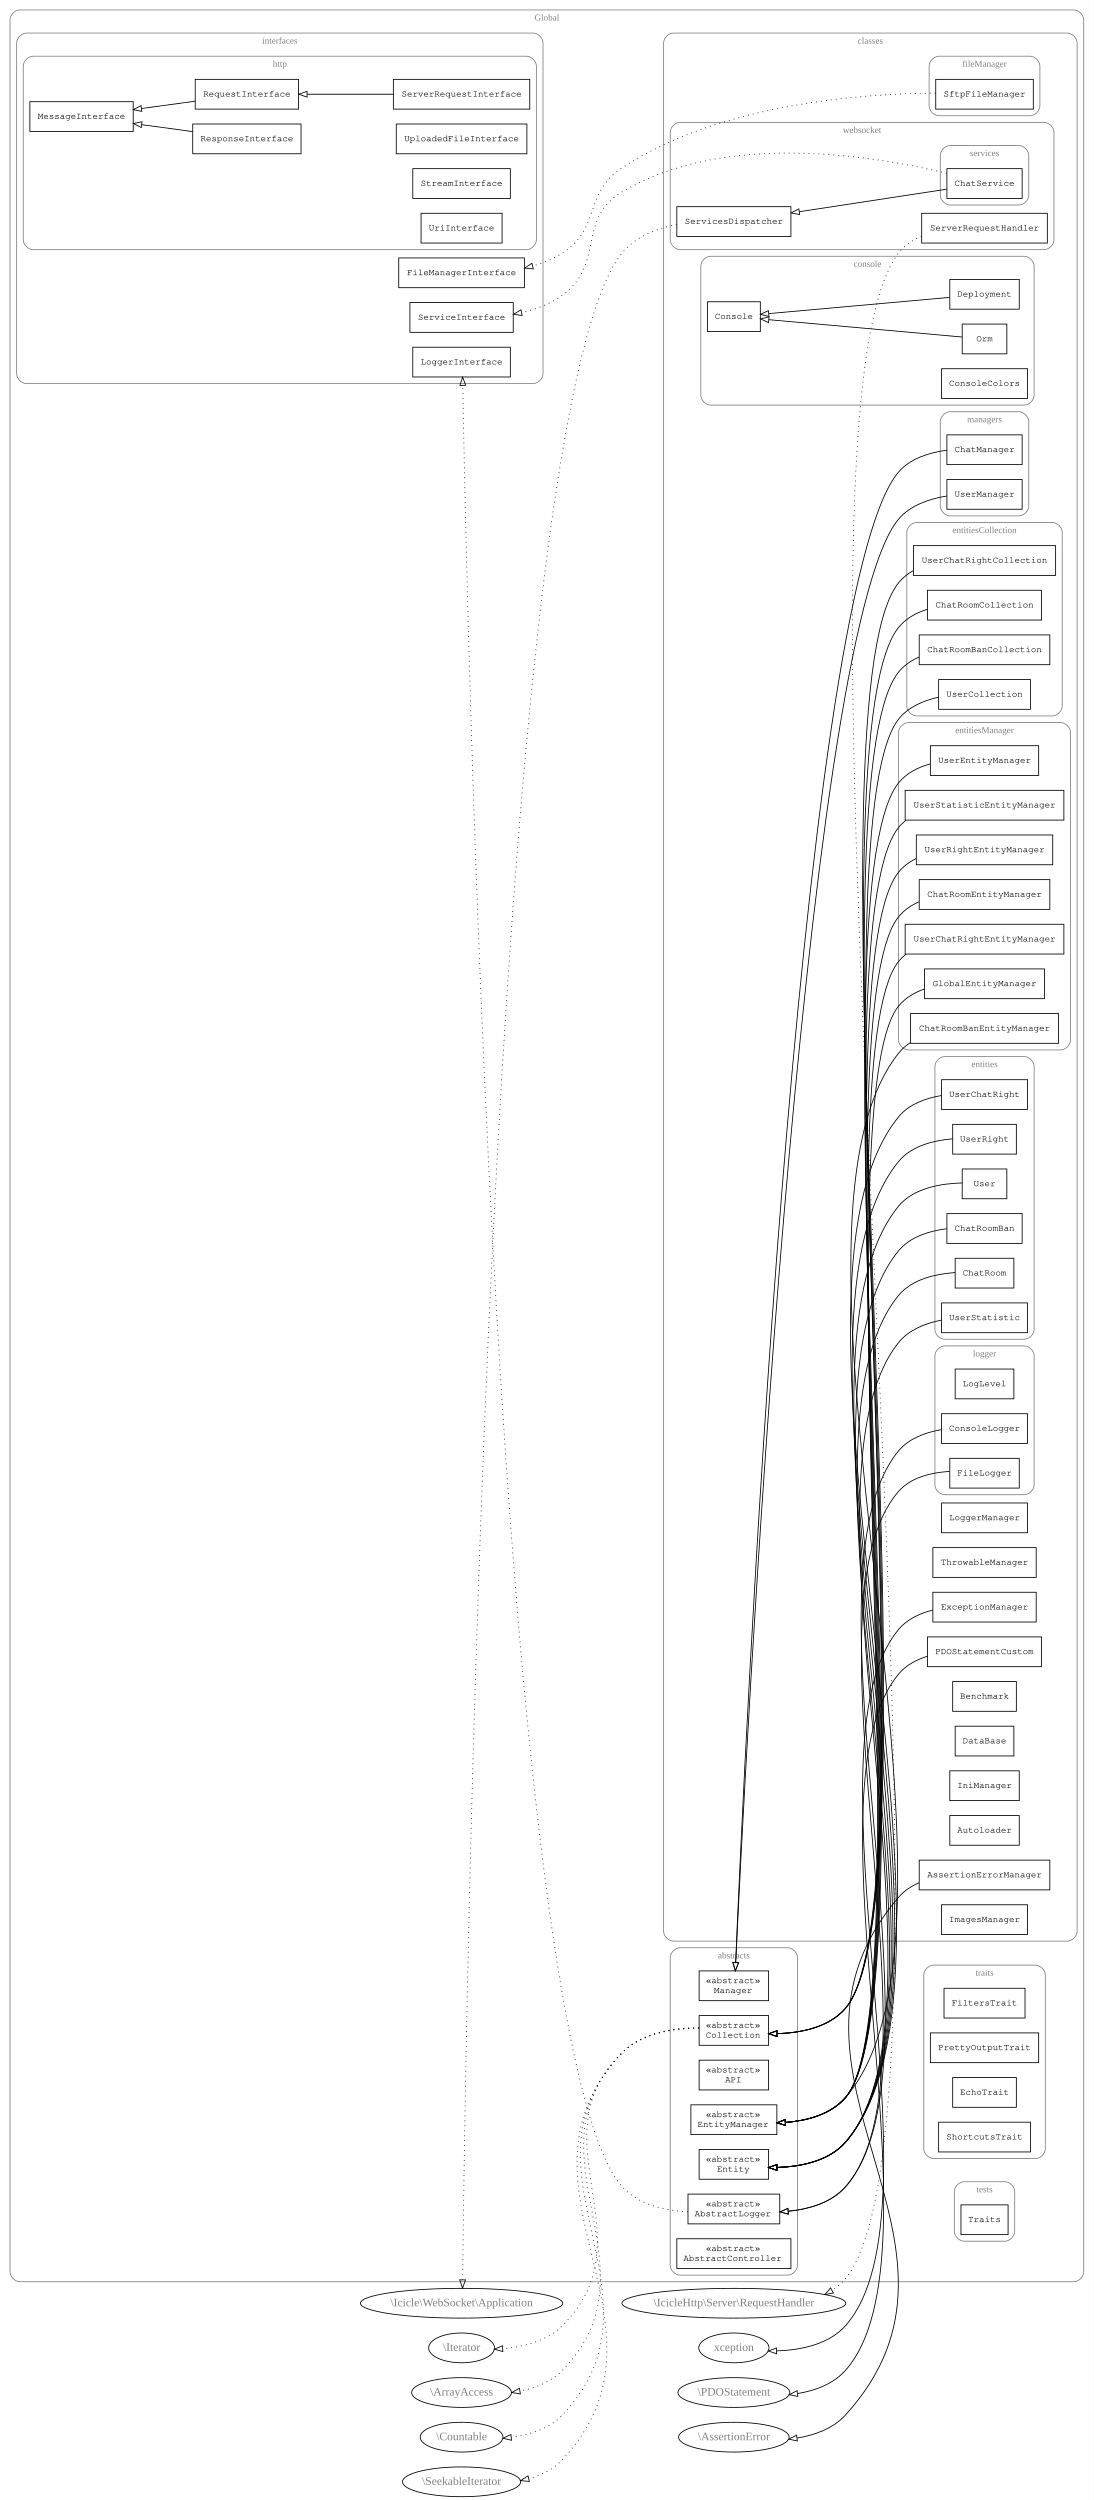
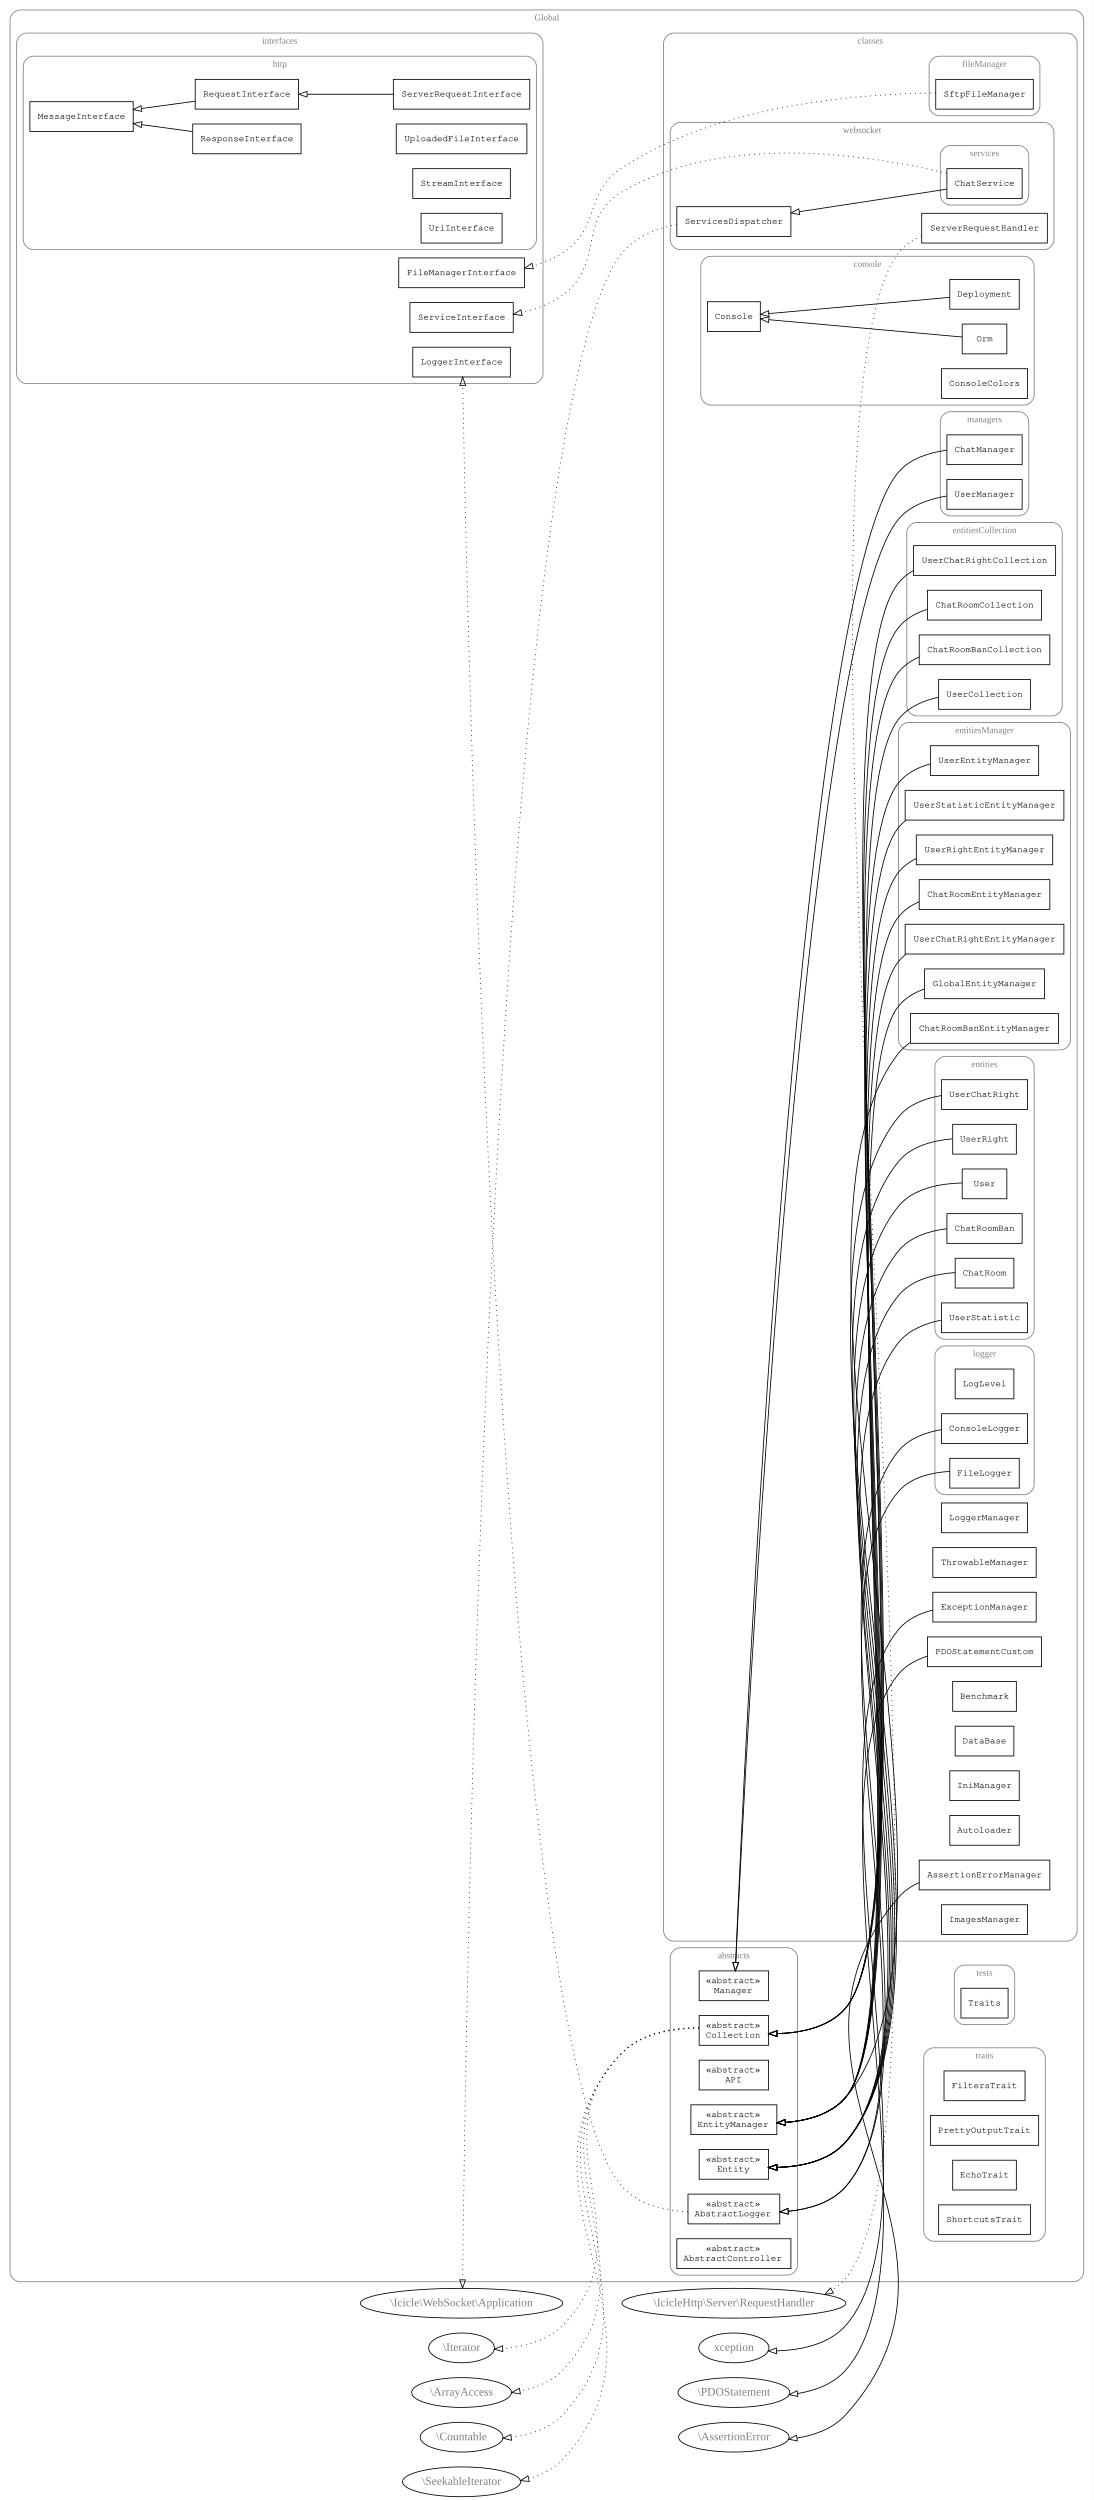
<svg xmlns="http://www.w3.org/2000/svg" width="1323pt" height="3024pt" viewBox="0.00 0.00 1322.75 3024.00">
  <g id="graph0" class="graph" transform="scale(1 1) rotate(0) translate(4 3020)">
    <polygon fill="white" stroke="none" points="-4,4 -4,-3020 1318.75,-3020 1318.75,4 -4,4" />
    <g id="clust1" class="cluster">
      <path fill="none" stroke="gray" d="M20,-260C20,-260 1294.75,-260 1294.75,-260 1300.75,-260 1306.75,-266 1306.75,-272 1306.75,-272 1306.75,-2996 1306.75,-2996 1306.75,-3002 1300.75,-3008 1294.75,-3008 1294.75,-3008 20,-3008 20,-3008 14,-3008 8,-3002 8,-2996 8,-2996 8,-272 8,-272 8,-266 14,-260 20,-260" />
      <text text-anchor="middle" x="657.377" y="-2995.2" font-family="Times New Roman,serif" font-size="11.00" fill="gray">Global</text>
    </g>
    <g id="clust2" class="cluster">
      <path fill="none" stroke="gray" d="M810.566,-672C810.566,-672 1286.75,-672 1286.75,-672 1292.75,-672 1298.75,-678 1298.75,-684 1298.75,-684 1298.75,-2968 1298.75,-2968 1298.75,-2974 1292.75,-2980 1286.75,-2980 1286.75,-2980 810.566,-2980 810.566,-2980 804.566,-2980 798.566,-2974 798.566,-2968 798.566,-2968 798.566,-684 798.566,-684 798.566,-678 804.566,-672 810.566,-672" />
      <text text-anchor="middle" x="1048.66" y="-2967.2" font-family="Times New Roman,serif" font-size="11.00" fill="gray">classes</text>
    </g>
    <g id="clust3" class="cluster">
      <path fill="none" stroke="gray" d="M1104.75,-2154C1104.75,-2154 1268.75,-2154 1268.75,-2154 1274.75,-2154 1280.75,-2160 1280.75,-2166 1280.75,-2166 1280.75,-2376 1280.75,-2376 1280.75,-2382 1274.75,-2388 1268.75,-2388 1268.75,-2388 1104.75,-2388 1104.75,-2388 1098.75,-2388 1092.75,-2382 1092.75,-2376 1092.75,-2376 1092.75,-2166 1092.75,-2166 1092.75,-2160 1098.75,-2154 1104.75,-2154" />
      <text text-anchor="middle" x="1186.75" y="-2375.2" font-family="Times New Roman,serif" font-size="11.00" fill="gray">entitiesCollection</text>
    </g>
    <g id="clust4" class="cluster">
      <path fill="none" stroke="gray" d="M1094.75,-1750C1094.75,-1750 1278.75,-1750 1278.75,-1750 1284.75,-1750 1290.75,-1756 1290.75,-1762 1290.75,-1762 1290.75,-2134 1290.75,-2134 1290.75,-2140 1284.75,-2146 1278.75,-2146 1278.75,-2146 1094.75,-2146 1094.75,-2146 1088.75,-2146 1082.75,-2140 1082.75,-2134 1082.75,-2134 1082.75,-1762 1082.75,-1762 1082.75,-1756 1088.75,-1750 1094.75,-1750" />
      <text text-anchor="middle" x="1186.75" y="-2133.2" font-family="Times New Roman,serif" font-size="11.00" fill="gray">entitiesManager</text>
    </g>
    <g id="clust5" class="cluster">
      <path fill="none" stroke="gray" d="M1138.75,-1400C1138.75,-1400 1234.75,-1400 1234.75,-1400 1240.75,-1400 1246.75,-1406 1246.75,-1412 1246.75,-1412 1246.75,-1730 1246.75,-1730 1246.75,-1736 1240.75,-1742 1234.75,-1742 1234.75,-1742 1138.75,-1742 1138.75,-1742 1132.75,-1742 1126.75,-1736 1126.75,-1730 1126.75,-1730 1126.75,-1412 1126.75,-1412 1126.75,-1406 1132.75,-1400 1138.75,-1400" />
      <text text-anchor="middle" x="1186.75" y="-1729.2" font-family="Times New Roman,serif" font-size="11.00" fill="gray">entities</text>
    </g>
    <g id="clust6" class="cluster">
      <path fill="none" stroke="gray" d="M1138.75,-1212C1138.75,-1212 1234.75,-1212 1234.75,-1212 1240.75,-1212 1246.75,-1218 1246.75,-1224 1246.75,-1224 1246.75,-1380 1246.75,-1380 1246.75,-1386 1240.75,-1392 1234.75,-1392 1234.75,-1392 1138.75,-1392 1138.75,-1392 1132.75,-1392 1126.75,-1386 1126.75,-1380 1126.75,-1380 1126.75,-1224 1126.75,-1224 1126.75,-1218 1132.75,-1212 1138.75,-1212" />
      <text text-anchor="middle" x="1186.75" y="-1379.2" font-family="Times New Roman,serif" font-size="11.00" fill="gray">logger</text>
    </g>
    <g id="clust7" class="cluster">
      <path fill="none" stroke="gray" d="M818.566,-2718C818.566,-2718 1258.75,-2718 1258.75,-2718 1264.75,-2718 1270.75,-2724 1270.75,-2730 1270.75,-2730 1270.75,-2860 1270.75,-2860 1270.75,-2866 1264.75,-2872 1258.75,-2872 1258.75,-2872 818.566,-2872 818.566,-2872 812.566,-2872 806.566,-2866 806.566,-2860 806.566,-2860 806.566,-2730 806.566,-2730 806.566,-2724 812.566,-2718 818.566,-2718" />
      <text text-anchor="middle" x="1038.66" y="-2859.2" font-family="Times New Roman,serif" font-size="11.00" fill="gray">websocket</text>
    </g>
    <g id="clust8" class="cluster">
      <path fill="none" stroke="gray" d="M1145.25,-2772C1145.25,-2772 1228.25,-2772 1228.25,-2772 1234.25,-2772 1240.25,-2778 1240.25,-2784 1240.25,-2784 1240.25,-2832 1240.25,-2832 1240.25,-2838 1234.25,-2844 1228.25,-2844 1228.25,-2844 1145.25,-2844 1145.25,-2844 1139.25,-2844 1133.25,-2838 1133.25,-2832 1133.25,-2832 1133.25,-2784 1133.25,-2784 1133.25,-2778 1139.25,-2772 1145.25,-2772" />
      <text text-anchor="middle" x="1186.75" y="-2831.2" font-family="Times New Roman,serif" font-size="11.00" fill="gray">services</text>
    </g>
+     <g id="clust11" class="cluster">
+       <path fill="none" stroke="gray" d="M1145.25,-2396C1145.25,-2396 1228.25,-2396 1228.25,-2396 1234.25,-2396 1240.25,-2402 1240.25,-2408 1240.25,-2408 1240.25,-2510 1240.25,-2510 1240.25,-2516 1234.25,-2522 1228.25,-2522 1228.25,-2522 1145.25,-2522 1145.25,-2522 1139.25,-2522 1133.25,-2516 1133.25,-2510 1133.25,-2510 1133.25,-2408 1133.25,-2408 1133.25,-2402 1139.25,-2396 1145.25,-2396" />
+       <text text-anchor="middle" x="1186.75" y="-2509.2" font-family="Times New Roman,serif" font-size="11.00" fill="gray">managers</text>
+     </g>
+     <g id="clust10" class="cluster">
+       <path fill="none" stroke="gray" d="M1131.75,-2880C1131.75,-2880 1241.75,-2880 1241.75,-2880 1247.75,-2880 1253.75,-2886 1253.75,-2892 1253.75,-2892 1253.75,-2940 1253.75,-2940 1253.75,-2946 1247.75,-2952 1241.75,-2952 1241.75,-2952 1131.75,-2952 1131.75,-2952 1125.75,-2952 1119.75,-2946 1119.75,-2940 1119.75,-2940 1119.75,-2892 1119.75,-2892 1119.75,-2886 1125.75,-2880 1131.75,-2880" />
+       <text text-anchor="middle" x="1186.75" y="-2939.2" font-family="Times New Roman,serif" font-size="11.00" fill="gray">fileManager</text>
+     </g>
    <g id="clust9" class="cluster">
      <path fill="none" stroke="gray" d="M855.566,-2530C855.566,-2530 1234.75,-2530 1234.75,-2530 1240.75,-2530 1246.75,-2536 1246.75,-2542 1246.75,-2542 1246.75,-2698 1246.75,-2698 1246.75,-2704 1240.75,-2710 1234.75,-2710 1234.75,-2710 855.566,-2710 855.566,-2710 849.566,-2710 843.566,-2704 843.566,-2698 843.566,-2698 843.566,-2542 843.566,-2542 843.566,-2536 849.566,-2530 855.566,-2530" />
      <text text-anchor="middle" x="1045.16" y="-2697.2" font-family="Times New Roman,serif" font-size="11.00" fill="gray">console</text>
    </g>
-     <g id="clust11" class="cluster">
-       <path fill="none" stroke="gray" d="M1145.25,-2396C1145.25,-2396 1228.25,-2396 1228.25,-2396 1234.25,-2396 1240.25,-2402 1240.25,-2408 1240.25,-2408 1240.25,-2510 1240.25,-2510 1240.25,-2516 1234.25,-2522 1228.25,-2522 1228.25,-2522 1145.25,-2522 1145.25,-2522 1139.25,-2522 1133.25,-2516 1133.25,-2510 1133.25,-2510 1133.25,-2408 1133.25,-2408 1133.25,-2402 1139.25,-2396 1145.25,-2396" />
-       <text text-anchor="middle" x="1186.75" y="-2509.2" font-family="Times New Roman,serif" font-size="11.00" fill="gray">managers</text>
-     </g>
-     <g id="clust10" class="cluster">
-       <path fill="none" stroke="gray" d="M1131.75,-2880C1131.75,-2880 1241.75,-2880 1241.75,-2880 1247.75,-2880 1253.75,-2886 1253.75,-2892 1253.75,-2892 1253.75,-2940 1253.75,-2940 1253.75,-2946 1247.75,-2952 1241.75,-2952 1241.75,-2952 1131.75,-2952 1131.75,-2952 1125.75,-2952 1119.75,-2946 1119.75,-2940 1119.75,-2940 1119.75,-2892 1119.75,-2892 1119.75,-2886 1125.75,-2880 1131.75,-2880" />
-       <text text-anchor="middle" x="1186.75" y="-2939.2" font-family="Times New Roman,serif" font-size="11.00" fill="gray">fileManager</text>
-     </g>
    <g id="clust12" class="cluster">
      <path fill="none" stroke="gray" d="M818.566,-268C818.566,-268 948.566,-268 948.566,-268 954.566,-268 960.566,-274 960.566,-280 960.566,-280 960.566,-652 960.566,-652 960.566,-658 954.566,-664 948.566,-664 948.566,-664 818.566,-664 818.566,-664 812.566,-664 806.566,-658 806.566,-652 806.566,-652 806.566,-280 806.566,-280 806.566,-274 812.566,-268 818.566,-268" />
      <text text-anchor="middle" x="883.566" y="-651.2" font-family="Times New Roman,serif" font-size="11.00" fill="gray">abstracts</text>
    </g>
    <g id="clust13" class="cluster">
      <path fill="none" stroke="gray" d="M28,-2556C28,-2556 640.689,-2556 640.689,-2556 646.689,-2556 652.689,-2562 652.689,-2568 652.689,-2568 652.689,-2968 652.689,-2968 652.689,-2974 646.689,-2980 640.689,-2980 640.689,-2980 28,-2980 28,-2980 22,-2980 16,-2974 16,-2968 16,-2968 16,-2568 16,-2568 16,-2562 22,-2556 28,-2556" />
      <text text-anchor="middle" x="334.345" y="-2967.2" font-family="Times New Roman,serif" font-size="11.00" fill="gray">interfaces</text>
    </g>
    <g id="clust14" class="cluster">
      <path fill="none" stroke="gray" d="M36,-2718C36,-2718 632.689,-2718 632.689,-2718 638.689,-2718 644.689,-2724 644.689,-2730 644.689,-2730 644.689,-2940 644.689,-2940 644.689,-2946 638.689,-2952 632.689,-2952 632.689,-2952 36,-2952 36,-2952 30,-2952 24,-2946 24,-2940 24,-2940 24,-2730 24,-2730 24,-2724 30,-2718 36,-2718" />
      <text text-anchor="middle" x="334.345" y="-2939.2" font-family="Times New Roman,serif" font-size="11.00" fill="gray">http</text>
    </g>
+     <g id="clust16" class="cluster">
+       <path fill="none" stroke="gray" d="M1162.25,-571C1162.25,-571 1211.25,-571 1211.25,-571 1217.25,-571 1223.25,-577 1223.25,-583 1223.25,-583 1223.25,-631 1223.25,-631 1223.25,-637 1217.25,-643 1211.25,-643 1211.25,-643 1162.25,-643 1162.25,-643 1156.25,-643 1150.25,-637 1150.25,-631 1150.25,-631 1150.25,-583 1150.25,-583 1150.25,-577 1156.25,-571 1162.25,-571" />
+       <text text-anchor="middle" x="1186.75" y="-630.2" font-family="Times New Roman,serif" font-size="11.00" fill="gray">tests</text>
+     </g>
    <g id="clust15" class="cluster">
-       <path fill="none" stroke="gray" d="M1125.25,-409C1125.25,-409 1248.25,-409 1248.25,-409 1254.25,-409 1260.25,-415 1260.25,-421 1260.25,-421 1260.25,-631 1260.25,-631 1260.25,-637 1254.25,-643 1248.25,-643 1248.25,-643 1125.25,-643 1125.25,-643 1119.25,-643 1113.25,-637 1113.25,-631 1113.25,-631 1113.25,-421 1113.25,-421 1113.25,-415 1119.25,-409 1125.25,-409" />
-       <text text-anchor="middle" x="1186.75" y="-630.2" font-family="Times New Roman,serif" font-size="11.00" fill="gray">traits</text>
-     </g>
-     <g id="clust16" class="cluster">
-       <path fill="none" stroke="gray" d="M1162.25,-309C1162.25,-309 1211.25,-309 1211.25,-309 1217.25,-309 1223.25,-315 1223.25,-321 1223.25,-321 1223.25,-369 1223.25,-369 1223.25,-375 1217.25,-381 1211.25,-381 1211.25,-381 1162.25,-381 1162.25,-381 1156.25,-381 1150.25,-375 1150.25,-369 1150.25,-369 1150.25,-321 1150.25,-321 1150.25,-315 1156.25,-309 1162.25,-309" />
-       <text text-anchor="middle" x="1186.75" y="-368.2" font-family="Times New Roman,serif" font-size="11.00" fill="gray">tests</text>
+       <path fill="none" stroke="gray" d="M1125.25,-309C1125.25,-309 1248.25,-309 1248.25,-309 1254.25,-309 1260.25,-315 1260.25,-321 1260.25,-321 1260.25,-531 1260.25,-531 1260.25,-537 1254.25,-543 1248.25,-543 1248.25,-543 1125.25,-543 1125.25,-543 1119.25,-543 1113.25,-537 1113.25,-531 1113.25,-531 1113.25,-321 1113.25,-321 1113.25,-315 1119.25,-309 1125.25,-309" />
+       <text text-anchor="middle" x="1186.75" y="-530.2" font-family="Times New Roman,serif" font-size="11.00" fill="gray">traits</text>
    </g>
    <g id="node1" class="node">
      <polygon fill="none" stroke="black" points="1272.75,-2360 1100.75,-2360 1100.75,-2324 1272.75,-2324 1272.75,-2360" />
      <text text-anchor="middle" x="1186.75" y="-2339.2" font-family="Courier,monospace" font-size="11.00">UserChatRightCollection</text>
    </g>
    <g id="node46" class="node">
      <polygon fill="none" stroke="black" points="925.566,-582 841.566,-582 841.566,-546 925.566,-546 925.566,-582" />
      <text text-anchor="start" x="849.566" y="-567.2" font-family="Courier,monospace" font-size="11.00">«abstract»</text>
      <text text-anchor="start" x="849.566" y="-555.2" font-family="Courier,monospace" font-size="11.00">Collection</text>
    </g>
    <g id="edge1" class="edge">
      <path fill="none" stroke="black" d="M1100.34,-2329.64C1093.65,-2325.85 1087.61,-2321.06 1082.75,-2315 962.855,-2165.44 1142.93,-737.032 1018.75,-591 998.875,-567.621 964.905,-560.958 936.119,-560.096" />
      <polygon fill="none" stroke="black" points="935.809,-556.594 925.783,-560.021 935.758,-563.594 935.809,-556.594" />
    </g>
    <g id="node2" class="node">
      <polygon fill="none" stroke="black" points="1255.75,-2306 1117.75,-2306 1117.75,-2270 1255.75,-2270 1255.75,-2306" />
      <text text-anchor="middle" x="1186.75" y="-2285.2" font-family="Courier,monospace" font-size="11.00">ChatRoomCollection</text>
    </g>
    <g id="edge4" class="edge">
      <path fill="none" stroke="black" d="M1117.64,-2282.98C1104.2,-2278.79 1091.55,-2271.96 1082.75,-2261 966.518,-2116.19 1139.13,-732.392 1018.75,-591 998.861,-567.633 964.891,-560.97 936.108,-560.105" />
      <polygon fill="none" stroke="black" points="935.8,-556.603 925.775,-560.029 935.748,-563.603 935.8,-556.603" />
    </g>
    <g id="node3" class="node">
      <polygon fill="none" stroke="black" points="1265.75,-2252 1107.75,-2252 1107.75,-2216 1265.75,-2216 1265.75,-2252" />
      <text text-anchor="middle" x="1186.75" y="-2231.2" font-family="Courier,monospace" font-size="11.00">ChatRoomBanCollection</text>
    </g>
    <g id="edge9" class="edge">
      <path fill="none" stroke="black" d="M1107.51,-2225.2C1097.97,-2221 1089.3,-2215.14 1082.75,-2207 970.181,-2066.94 1135.33,-727.753 1018.75,-591 998.846,-567.646 964.876,-560.983 936.097,-560.115" />
      <polygon fill="none" stroke="black" points="935.791,-556.612 925.765,-560.037 935.738,-563.612 935.791,-556.612" />
    </g>
    <g id="node4" class="node">
      <polygon fill="none" stroke="black" points="1242.25,-2198 1131.25,-2198 1131.25,-2162 1242.25,-2162 1242.25,-2198" />
      <text text-anchor="middle" x="1186.75" y="-2177.2" font-family="Courier,monospace" font-size="11.00">UserCollection</text>
    </g>
    <g id="edge21" class="edge">
      <path fill="none" stroke="black" d="M1131.22,-2176.67C1113.01,-2172.68 1094.41,-2164.89 1082.75,-2150 975.885,-2013.49 1131.32,-722.856 1018.75,-591 998.829,-567.66 964.859,-560.997 936.085,-560.125" />
      <polygon fill="none" stroke="black" points="935.781,-556.623 925.754,-560.046 935.727,-563.623 935.781,-556.623" />
    </g>
    <g id="node5" class="node">
      <polygon fill="none" stroke="black" points="1252.25,-2118 1121.25,-2118 1121.25,-2082 1252.25,-2082 1252.25,-2118" />
      <text text-anchor="middle" x="1186.75" y="-2097.2" font-family="Courier,monospace" font-size="11.00">UserEntityManager</text>
    </g>
    <g id="node42" class="node">
      <polygon fill="none" stroke="black" points="935.566,-474 831.566,-474 831.566,-438 935.566,-438 935.566,-474" />
      <text text-anchor="start" x="849.566" y="-459.2" font-family="Courier,monospace" font-size="11.00">«abstract»</text>
      <text text-anchor="start" x="839.566" y="-447.2" font-family="Courier,monospace" font-size="11.00">EntityManager</text>
    </g>
    <g id="edge2" class="edge">
      <path fill="none" stroke="black" d="M1121.12,-2095.98C1106.41,-2091.91 1092.31,-2084.88 1082.75,-2073 971.945,-1935.22 1133.5,-617.519 1018.75,-483 1001.12,-462.331 972.478,-454.738 946.172,-452.664" />
      <polygon fill="none" stroke="black" points="946.024,-449.151 935.852,-452.112 945.65,-456.141 946.024,-449.151" />
    </g>
    <g id="node6" class="node">
      <polygon fill="none" stroke="black" points="1282.75,-2064 1090.75,-2064 1090.75,-2028 1282.75,-2028 1282.75,-2064" />
      <text text-anchor="middle" x="1186.75" y="-2043.2" font-family="Courier,monospace" font-size="11.00">UserStatisticEntityManager</text>
    </g>
    <g id="edge7" class="edge">
      <path fill="none" stroke="black" d="M1091.73,-2027.84C1088.44,-2025.25 1085.42,-2022.31 1082.75,-2019 975.608,-1885.97 1129.7,-612.88 1018.75,-483 1001.11,-462.343 972.462,-454.752 946.159,-452.675" />
      <polygon fill="none" stroke="black" points="946.012,-449.163 935.839,-452.122 945.638,-456.153 946.012,-449.163" />
    </g>
    <g id="node7" class="node">
      <polygon fill="none" stroke="black" points="1269.25,-2010 1104.25,-2010 1104.25,-1974 1269.25,-1974 1269.25,-2010" />
      <text text-anchor="middle" x="1186.75" y="-1989.2" font-family="Courier,monospace" font-size="11.00">UserRightEntityManager</text>
    </g>
    <g id="edge13" class="edge">
      <path fill="none" stroke="black" d="M1103.79,-1981.42C1095.73,-1977.39 1088.44,-1972.05 1082.75,-1965 979.271,-1836.72 1125.9,-608.24 1018.75,-483 1001.09,-462.357 972.445,-454.766 946.145,-452.688" />
      <polygon fill="none" stroke="black" points="946,-449.175 935.826,-452.134 945.624,-456.165 946,-449.175" />
    </g>
    <g id="node8" class="node">
      <polygon fill="none" stroke="black" points="1265.75,-1956 1107.75,-1956 1107.75,-1920 1265.75,-1920 1265.75,-1956" />
      <text text-anchor="middle" x="1186.75" y="-1935.2" font-family="Courier,monospace" font-size="11.00">ChatRoomEntityManager</text>
    </g>
    <g id="edge15" class="edge">
      <path fill="none" stroke="black" d="M1107.55,-1929.17C1098,-1924.98 1089.32,-1919.12 1082.75,-1911 982.934,-1787.46 1122.1,-603.601 1018.75,-483 1001.08,-462.371 972.426,-454.782 946.129,-452.701" />
      <polygon fill="none" stroke="black" points="945.986,-449.188 935.812,-452.146 945.61,-456.178 945.986,-449.188" />
    </g>
    <g id="node9" class="node">
      <polygon fill="none" stroke="black" points="1282.75,-1902 1090.75,-1902 1090.75,-1866 1282.75,-1866 1282.75,-1902" />
      <text text-anchor="middle" x="1186.75" y="-1881.2" font-family="Courier,monospace" font-size="11.00">UserChatRightEntityManager</text>
    </g>
    <g id="edge20" class="edge">
      <path fill="none" stroke="black" d="M1091.75,-1865.83C1088.46,-1863.23 1085.43,-1860.3 1082.75,-1857 986.597,-1738.21 1118.3,-598.963 1018.75,-483 1001.06,-462.387 972.406,-454.799 946.113,-452.715" />
      <polygon fill="none" stroke="black" points="945.972,-449.203 935.797,-452.158 945.594,-456.192 945.972,-449.203" />
    </g>
    <g id="node10" class="node">
      <polygon fill="none" stroke="black" points="1259.25,-1848 1114.25,-1848 1114.25,-1812 1259.25,-1812 1259.25,-1848" />
      <text text-anchor="middle" x="1186.75" y="-1827.2" font-family="Courier,monospace" font-size="11.00">GlobalEntityManager</text>
    </g>
    <g id="edge33" class="edge">
      <path fill="none" stroke="black" d="M1114.03,-1823.69C1101.98,-1819.43 1090.79,-1812.91 1082.75,-1803 990.259,-1688.95 1114.51,-594.324 1018.75,-483 1001.04,-462.403 972.384,-454.818 946.095,-452.731" />
      <polygon fill="none" stroke="black" points="945.956,-449.218 935.781,-452.172 945.577,-456.208 945.956,-449.218" />
    </g>
    <g id="node11" class="node">
      <polygon fill="none" stroke="black" points="1276.25,-1794 1097.25,-1794 1097.25,-1758 1276.25,-1758 1276.25,-1794" />
      <text text-anchor="middle" x="1186.75" y="-1773.2" font-family="Courier,monospace" font-size="11.00">ChatRoomBanEntityManager</text>
    </g>
    <g id="edge34" class="edge">
      <path fill="none" stroke="black" d="M1097.04,-1758.96C1091.66,-1755.39 1086.8,-1751.11 1082.75,-1746 908.46,-1525.55 1202.24,-695.857 1018.75,-483 1001.02,-462.423 972.36,-454.84 946.074,-452.748" />
      <polygon fill="none" stroke="black" points="945.938,-449.236 935.763,-452.188 945.558,-456.226 945.938,-449.236" />
    </g>
    <g id="node12" class="node">
      <polygon fill="none" stroke="black" points="1238.75,-1714 1134.75,-1714 1134.75,-1678 1238.75,-1678 1238.75,-1714" />
      <text text-anchor="middle" x="1186.75" y="-1693.2" font-family="Courier,monospace" font-size="11.00">UserChatRight</text>
    </g>
    <g id="node41" class="node">
      <polygon fill="none" stroke="black" points="925.566,-420 841.566,-420 841.566,-384 925.566,-384 925.566,-420" />
      <text text-anchor="start" x="849.566" y="-405.2" font-family="Courier,monospace" font-size="11.00">«abstract»</text>
      <text text-anchor="start" x="863.066" y="-393.2" font-family="Courier,monospace" font-size="11.00">Entity</text>
    </g>
    <g id="edge3" class="edge">
      <path fill="none" stroke="black" d="M1134.65,-1694.85C1115.47,-1691.64 1095.3,-1684.41 1082.75,-1669 908.614,-1454.97 1199.01,-637.906 1018.75,-429 998.706,-405.765 964.738,-399.102 935.994,-398.203" />
      <polygon fill="none" stroke="black" points="935.707,-394.7 925.677,-398.112 935.646,-401.7 935.707,-394.7" />
    </g>
    <g id="node13" class="node">
      <polygon fill="none" stroke="black" points="1225.25,-1660 1148.25,-1660 1148.25,-1624 1225.25,-1624 1225.25,-1660" />
      <text text-anchor="middle" x="1186.75" y="-1639.2" font-family="Courier,monospace" font-size="11.00">UserRight</text>
    </g>
    <g id="edge14" class="edge">
      <path fill="none" stroke="black" d="M1148.03,-1642.49C1125.49,-1640.6 1098.29,-1634.05 1082.75,-1615 915.937,-1410.46 1191.41,-628.631 1018.75,-429 998.679,-405.789 964.711,-399.125 935.974,-398.22" />
      <polygon fill="none" stroke="black" points="935.691,-394.717 925.659,-398.127 935.628,-401.717 935.691,-394.717" />
    </g>
    <g id="node14" class="node">
      <polygon fill="none" stroke="black" points="1213.75,-1606 1159.75,-1606 1159.75,-1570 1213.75,-1570 1213.75,-1606" />
      <text text-anchor="middle" x="1186.75" y="-1585.2" font-family="Courier,monospace" font-size="11.00">User</text>
    </g>
    <g id="edge18" class="edge">
      <path fill="none" stroke="black" d="M1159.7,-1589.09C1135.7,-1588.53 1101.13,-1583.47 1082.75,-1561 923.259,-1365.95 1183.82,-619.357 1018.75,-429 998.649,-405.815 964.681,-399.15 935.952,-398.239" />
      <polygon fill="none" stroke="black" points="935.673,-394.736 925.641,-398.144 935.608,-401.736 935.673,-394.736" />
    </g>
    <g id="node15" class="node">
      <polygon fill="none" stroke="black" points="1232.25,-1552 1141.25,-1552 1141.25,-1516 1232.25,-1516 1232.25,-1552" />
      <text text-anchor="middle" x="1186.75" y="-1531.2" font-family="Courier,monospace" font-size="11.00">ChatRoomBan</text>
    </g>
    <g id="edge27" class="edge">
      <path fill="none" stroke="black" d="M1141.08,-1533.73C1120.14,-1531.1 1096.76,-1524.08 1082.75,-1507 930.581,-1321.44 1176.23,-610.084 1018.75,-429 998.617,-405.843 964.649,-399.178 935.928,-398.26" />
      <polygon fill="none" stroke="black" points="935.653,-394.757 925.62,-398.162 935.586,-401.757 935.653,-394.757" />
    </g>
    <g id="node16" class="node">
      <polygon fill="none" stroke="black" points="1222.25,-1498 1151.25,-1498 1151.25,-1462 1222.25,-1462 1222.25,-1498" />
      <text text-anchor="middle" x="1186.75" y="-1477.2" font-family="Courier,monospace" font-size="11.00">ChatRoom</text>
    </g>
    <g id="edge31" class="edge">
      <path fill="none" stroke="black" d="M1151.11,-1480.67C1128.04,-1479.1 1099.08,-1472.84 1082.75,-1453 937.901,-1276.93 1168.64,-600.812 1018.75,-429 998.581,-405.874 964.613,-399.21 935.902,-398.283" />
      <polygon fill="none" stroke="black" points="935.631,-394.78 925.597,-398.182 935.562,-401.78 935.631,-394.78" />
    </g>
    <g id="node17" class="node">
      <polygon fill="none" stroke="black" points="1238.75,-1444 1134.75,-1444 1134.75,-1408 1238.75,-1408 1238.75,-1444" />
      <text text-anchor="middle" x="1186.75" y="-1423.2" font-family="Courier,monospace" font-size="11.00">UserStatistic</text>
    </g>
    <g id="edge36" class="edge">
      <path fill="none" stroke="black" d="M1134.65,-1423.18C1115.46,-1419.4 1095.29,-1411.61 1082.75,-1396 947.886,-1228.1 1160.62,-591.027 1018.75,-429 998.538,-405.911 964.571,-399.246 935.871,-398.31" />
      <polygon fill="none" stroke="black" points="935.606,-394.808 925.57,-398.205 935.534,-401.807 935.606,-394.808" />
    </g>
    <g id="node18" class="node">
      <polygon fill="none" stroke="black" points="1222.25,-1364 1151.25,-1364 1151.25,-1328 1222.25,-1328 1222.25,-1364" />
      <text text-anchor="middle" x="1186.75" y="-1343.2" font-family="Courier,monospace" font-size="11.00">LogLevel</text>
    </g>
    <g id="node19" class="node">
      <polygon fill="none" stroke="black" points="1238.75,-1310 1134.75,-1310 1134.75,-1274 1238.75,-1274 1238.75,-1310" />
      <text text-anchor="middle" x="1186.75" y="-1289.2" font-family="Courier,monospace" font-size="11.00">ConsoleLogger</text>
    </g>
    <g id="node44" class="node">
      <polygon fill="none" stroke="black" points="939.066,-366 828.066,-366 828.066,-330 939.066,-330 939.066,-366" />
      <text text-anchor="start" x="849.566" y="-351.2" font-family="Courier,monospace" font-size="11.00">«abstract»</text>
      <text text-anchor="start" x="836.066" y="-339.2" font-family="Courier,monospace" font-size="11.00">AbstractLogger</text>
    </g>
    <g id="edge17" class="edge">
      <path fill="none" stroke="black" d="M1134.54,-1290.67C1115.46,-1287.43 1095.39,-1280.22 1082.75,-1265 956.062,-1112.46 1149.8,-523.811 1018.75,-375 1001.64,-355.564 974.775,-347.783 949.567,-345.256" />
      <polygon fill="none" stroke="black" points="949.502,-341.742 939.271,-344.494 948.986,-348.723 949.502,-341.742" />
    </g>
    <g id="node20" class="node">
      <polygon fill="none" stroke="black" points="1228.75,-1256 1144.75,-1256 1144.75,-1220 1228.75,-1220 1228.75,-1256" />
      <text text-anchor="middle" x="1186.75" y="-1235.2" font-family="Courier,monospace" font-size="11.00">FileLogger</text>
    </g>
    <g id="edge28" class="edge">
      <path fill="none" stroke="black" d="M1144.52,-1240.15C1122.9,-1238.91 1097.85,-1233.28 1082.75,-1216 959.426,-1074.86 1142.92,-515.403 1018.75,-375 1001.6,-355.6 974.729,-347.824 949.527,-345.292" />
      <polygon fill="none" stroke="black" points="949.467,-341.777 939.235,-344.527 948.948,-348.758 949.467,-341.777" />
    </g>
    <g id="node21" class="node">
      <polygon fill="none" stroke="black" points="1232.25,-2816 1141.25,-2816 1141.25,-2780 1232.25,-2780 1232.25,-2816" />
      <text text-anchor="middle" x="1186.75" y="-2795.2" font-family="Courier,monospace" font-size="11.00">ChatService</text>
    </g>
    <g id="node23" class="node">
      <polygon fill="none" stroke="black" points="952.566,-2770 814.566,-2770 814.566,-2734 952.566,-2734 952.566,-2770" />
      <text text-anchor="middle" x="883.566" y="-2749.2" font-family="Courier,monospace" font-size="11.00">ServicesDispatcher</text>
    </g>
    <g id="edge5" class="edge">
      <path fill="none" stroke="black" d="M1140.99,-2791.16C1094.07,-2784 1019.44,-2772.6 962.765,-2763.94" />
      <polygon fill="none" stroke="black" points="963.174,-2760.47 952.76,-2762.42 962.117,-2767.38 963.174,-2760.47" />
    </g>
    <g id="node55" class="node">
      <polygon fill="none" stroke="black" points="616.689,-2654 491.689,-2654 491.689,-2618 616.689,-2618 616.689,-2654" />
      <text text-anchor="middle" x="554.189" y="-2633.2" font-family="Courier,monospace" font-size="11.00">ServiceInterface</text>
    </g>
    <g id="edge6" class="edge">
      <path fill="none" stroke="black" stroke-dasharray="1,5" d="M1140.93,-2810.39C1057.11,-2830.83 873.792,-2862.42 748.378,-2788 693.242,-2755.28 728.042,-2700.96 676.378,-2663 662.076,-2652.49 644.436,-2645.95 627.086,-2641.91" />
      <polygon fill="none" stroke="black" points="627.433,-2638.41 616.932,-2639.81 626.016,-2645.26 627.433,-2638.41" />
    </g>
    <g id="node22" class="node">
      <polygon fill="none" stroke="black" points="1262.75,-2762 1110.75,-2762 1110.75,-2726 1262.75,-2726 1262.75,-2762" />
      <text text-anchor="middle" x="1186.75" y="-2741.2" font-family="Courier,monospace" font-size="11.00">ServerRequestHandler</text>
    </g>
    <g id="node70" class="node">
      <ellipse fill="none" stroke="black" cx="883.566" cy="-234" rx="135.376" ry="18" />
      <text text-anchor="middle" x="883.566" y="-230.3" font-family="Times New Roman,serif" font-size="14.00" fill="gray">\IcicleHttp\Server\RequestHandler</text>
    </g>
    <g id="edge30" class="edge">
      <path fill="none" stroke="black" stroke-dasharray="1,5" d="M1110.61,-2734.4C1099.79,-2729.83 1089.92,-2723.29 1082.75,-2714 916.494,-2498.33 1191.77,-474.285 1018.75,-264 1014.01,-258.234 1008.42,-253.429 1002.27,-249.436" />
      <polygon fill="none" stroke="black" points="1003.97,-246.379 993.546,-244.481 1000.51,-252.465 1003.97,-246.379" />
    </g>
    <g id="node71" class="node">
      <ellipse fill="none" stroke="black" cx="554.189" cy="-234" rx="122.379" ry="18" />
      <text text-anchor="middle" x="554.189" y="-230.3" font-family="Times New Roman,serif" font-size="14.00" fill="gray">\Icicle\WebSocket\Application</text>
    </g>
    <g id="edge32" class="edge">
      <path fill="none" stroke="black" stroke-dasharray="1,5" d="M814.398,-2748.46C789.957,-2743.59 764.488,-2733.67 748.378,-2714 584.823,-2514.33 558.264,-524.826 555.466,-262.497" />
      <polygon fill="none" stroke="black" points="558.964,-262.236 555.36,-252.273 551.964,-262.309 558.964,-262.236" />
    </g>
    <g id="node24" class="node">
      <polygon fill="none" stroke="black" points="1228.75,-2682 1144.75,-2682 1144.75,-2646 1228.75,-2646 1228.75,-2682" />
      <text text-anchor="middle" x="1186.75" y="-2661.2" font-family="Courier,monospace" font-size="11.00">Deployment</text>
    </g>
    <g id="node26" class="node">
      <polygon fill="none" stroke="black" points="915.566,-2655 851.566,-2655 851.566,-2619 915.566,-2619 915.566,-2655" />
      <text text-anchor="middle" x="883.566" y="-2634.2" font-family="Courier,monospace" font-size="11.00">Console</text>
    </g>
    <g id="edge8" class="edge">
      <path fill="none" stroke="black" d="M1144.51,-2660.3C1087.02,-2655.15 983.425,-2645.86 925.898,-2640.71" />
      <polygon fill="none" stroke="black" points="925.986,-2637.2 915.714,-2639.79 925.361,-2644.17 925.986,-2637.2" />
    </g>
    <g id="node25" class="node">
      <polygon fill="none" stroke="black" points="1213.75,-2628 1159.75,-2628 1159.75,-2592 1213.75,-2592 1213.75,-2628" />
      <text text-anchor="middle" x="1186.75" y="-2607.2" font-family="Courier,monospace" font-size="11.00">Orm</text>
    </g>
    <g id="edge10" class="edge">
      <path fill="none" stroke="black" d="M1159.55,-2612.35C1107.09,-2617.05 988.778,-2627.66 925.811,-2633.3" />
      <polygon fill="none" stroke="black" points="925.478,-2629.82 915.831,-2634.2 926.103,-2636.79 925.478,-2629.82" />
    </g>
    <g id="node27" class="node">
      <polygon fill="none" stroke="black" points="1238.75,-2574 1134.75,-2574 1134.75,-2538 1238.75,-2538 1238.75,-2574" />
      <text text-anchor="middle" x="1186.75" y="-2553.2" font-family="Courier,monospace" font-size="11.00">ConsoleColors</text>
    </g>
    <g id="node28" class="node">
      <polygon fill="none" stroke="black" points="1245.75,-2924 1127.75,-2924 1127.75,-2888 1245.75,-2888 1245.75,-2924" />
      <text text-anchor="middle" x="1186.75" y="-2903.2" font-family="Courier,monospace" font-size="11.00">SftpFileManager</text>
    </g>
    <g id="node56" class="node">
      <polygon fill="none" stroke="black" points="630.189,-2708 478.189,-2708 478.189,-2672 630.189,-2672 630.189,-2708" />
      <text text-anchor="middle" x="554.189" y="-2687.2" font-family="Courier,monospace" font-size="11.00">FileManagerInterface</text>
    </g>
    <g id="edge12" class="edge">
      <path fill="none" stroke="black" stroke-dasharray="1,5" d="M1127.53,-2907.39C1038.55,-2906.78 866.613,-2894.59 748.378,-2817 701.681,-2786.36 723.155,-2744.52 676.378,-2714 665.5,-2706.9 652.985,-2701.82 640.219,-2698.2" />
      <polygon fill="none" stroke="black" points="640.984,-2694.78 630.429,-2695.7 639.255,-2701.56 640.984,-2694.78" />
    </g>
    <g id="node29" class="node">
      <polygon fill="none" stroke="black" points="1232.25,-2494 1141.25,-2494 1141.25,-2458 1232.25,-2458 1232.25,-2494" />
      <text text-anchor="middle" x="1186.75" y="-2473.2" font-family="Courier,monospace" font-size="11.00">ChatManager</text>
    </g>
    <g id="node45" class="node">
      <polygon fill="none" stroke="black" points="925.566,-636 841.566,-636 841.566,-600 925.566,-600 925.566,-636" />
      <text text-anchor="start" x="849.566" y="-621.2" font-family="Courier,monospace" font-size="11.00">«abstract»</text>
      <text text-anchor="start" x="859.566" y="-609.2" font-family="Courier,monospace" font-size="11.00">Manager</text>
    </g>
    <g id="edge16" class="edge">
      <path fill="none" stroke="black" d="M1141.17,-2475.4C1120.38,-2472.67 1097.11,-2465.67 1082.75,-2449 959.427,-2305.84 894.875,-865.907 885.707,-646.081" />
      <polygon fill="none" stroke="black" points="889.2,-645.85 885.29,-636.003 882.206,-646.14 889.2,-645.85" />
    </g>
    <g id="node30" class="node">
      <polygon fill="none" stroke="black" points="1232.25,-2440 1141.25,-2440 1141.25,-2404 1232.25,-2404 1232.25,-2440" />
      <text text-anchor="middle" x="1186.75" y="-2419.2" font-family="Courier,monospace" font-size="11.00">UserManager</text>
    </g>
    <g id="edge35" class="edge">
      <path fill="none" stroke="black" d="M1141.09,-2419.99C1120.28,-2416.64 1097.02,-2408.96 1082.75,-2392 965.11,-2252.13 895.993,-863.692 885.864,-646.509" />
      <polygon fill="none" stroke="black" points="889.348,-646.083 885.389,-636.255 882.356,-646.407 889.348,-646.083" />
    </g>
    <g id="node31" class="node">
      <polygon fill="none" stroke="black" points="1238.75,-1202 1134.75,-1202 1134.75,-1166 1238.75,-1166 1238.75,-1202" />
      <text text-anchor="middle" x="1186.75" y="-1181.2" font-family="Courier,monospace" font-size="11.00">LoggerManager</text>
    </g>
    <g id="node32" class="node">
      <polygon fill="none" stroke="black" points="1249.25,-1148 1124.25,-1148 1124.25,-1112 1249.25,-1112 1249.25,-1148" />
      <text text-anchor="middle" x="1186.75" y="-1127.2" font-family="Courier,monospace" font-size="11.00">ThrowableManager</text>
    </g>
    <g id="node33" class="node">
      <polygon fill="none" stroke="black" points="1249.25,-1094 1124.25,-1094 1124.25,-1058 1249.25,-1058 1249.25,-1094" />
      <text text-anchor="middle" x="1186.75" y="-1073.2" font-family="Courier,monospace" font-size="11.00">ExceptionManager</text>
    </g>
    <g id="node63" class="node">
      <ellipse fill="none" stroke="black" cx="883.566" cy="-180" rx="42.494" ry="18" />
      <text text-anchor="middle" x="883.566" y="-176.3" font-family="Times New Roman,serif" font-size="14.00" fill="gray">xception</text>
    </g>
    <g id="edge11" class="edge">
      <path fill="none" stroke="black" d="M1124.09,-1072.45C1108.43,-1068.51 1093.11,-1061.42 1082.75,-1049 962.564,-904.892 1143.06,-347.575 1018.75,-207 998.356,-183.931 964.225,-177.299 935.491,-176.374" />
      <polygon fill="none" stroke="black" points="935.219,-172.871 925.185,-176.271 935.149,-179.871 935.219,-172.871" />
    </g>
    <g id="node34" class="node">
      <polygon fill="none" stroke="black" points="1255.75,-1040 1117.75,-1040 1117.75,-1004 1255.75,-1004 1255.75,-1040" />
      <text text-anchor="middle" x="1186.75" y="-1019.2" font-family="Courier,monospace" font-size="11.00">PDOStatementCustom</text>
    </g>
    <g id="node64" class="node">
      <ellipse fill="none" stroke="black" cx="883.566" cy="-126" rx="67.688" ry="18" />
      <text text-anchor="middle" x="883.566" y="-122.3" font-family="Times New Roman,serif" font-size="14.00" fill="gray">\PDOStatement</text>
    </g>
    <g id="edge19" class="edge">
      <path fill="none" stroke="black" d="M1117.68,-1016.65C1104.32,-1012.46 1091.69,-1005.72 1082.75,-995 962.564,-850.892 1143.06,-293.575 1018.75,-153 1004.08,-136.405 982.299,-128.315 960.532,-124.738" />
      <polygon fill="none" stroke="black" points="960.936,-121.261 950.558,-123.397 960.003,-128.198 960.936,-121.261" />
    </g>
    <g id="node35" class="node">
      <polygon fill="none" stroke="black" points="1225.25,-986 1148.25,-986 1148.25,-950 1225.25,-950 1225.25,-986" />
      <text text-anchor="middle" x="1186.75" y="-965.2" font-family="Courier,monospace" font-size="11.00">Benchmark</text>
    </g>
    <g id="node36" class="node">
      <polygon fill="none" stroke="black" points="1222.25,-932 1151.25,-932 1151.25,-896 1222.25,-896 1222.25,-932" />
      <text text-anchor="middle" x="1186.75" y="-911.2" font-family="Courier,monospace" font-size="11.00">DataBase</text>
    </g>
    <g id="node37" class="node">
      <polygon fill="none" stroke="black" points="1228.75,-878 1144.75,-878 1144.75,-842 1228.75,-842 1228.75,-878" />
      <text text-anchor="middle" x="1186.75" y="-857.2" font-family="Courier,monospace" font-size="11.00">IniManager</text>
    </g>
    <g id="node38" class="node">
      <polygon fill="none" stroke="black" points="1228.75,-824 1144.75,-824 1144.75,-788 1228.75,-788 1228.75,-824" />
      <text text-anchor="middle" x="1186.75" y="-803.2" font-family="Courier,monospace" font-size="11.00">Autoloader</text>
    </g>
    <g id="node39" class="node">
      <polygon fill="none" stroke="black" points="1265.75,-770 1107.75,-770 1107.75,-734 1265.75,-734 1265.75,-770" />
      <text text-anchor="middle" x="1186.75" y="-749.2" font-family="Courier,monospace" font-size="11.00">AssertionErrorManager</text>
    </g>
    <g id="node69" class="node">
      <ellipse fill="none" stroke="black" cx="883.566" cy="-72" rx="66.888" ry="18" />
      <text text-anchor="middle" x="883.566" y="-68.3" font-family="Times New Roman,serif" font-size="14.00" fill="gray">\AssertionError</text>
    </g>
    <g id="edge29" class="edge">
      <path fill="none" stroke="black" d="M1107.71,-742.709C1098.2,-738.578 1089.49,-732.863 1082.75,-725 900.846,-512.571 1206.73,-306.083 1018.75,-99 1003.8,-82.521 981.822,-74.485 959.969,-70.921" />
      <polygon fill="none" stroke="black" points="960.337,-67.439 949.962,-69.584 959.41,-74.378 960.337,-67.439" />
    </g>
    <g id="node40" class="node">
      <polygon fill="none" stroke="black" points="1238.75,-716 1134.75,-716 1134.75,-680 1238.75,-680 1238.75,-716" />
      <text text-anchor="middle" x="1186.75" y="-695.2" font-family="Courier,monospace" font-size="11.00">ImagesManager</text>
    </g>
    <g id="node43" class="node">
      <polygon fill="none" stroke="black" points="925.566,-528 841.566,-528 841.566,-492 925.566,-492 925.566,-528" />
      <text text-anchor="start" x="849.566" y="-513.2" font-family="Courier,monospace" font-size="11.00">«abstract»</text>
      <text text-anchor="start" x="873.066" y="-501.2" font-family="Courier,monospace" font-size="11.00">API</text>
    </g>
    <g id="node57" class="node">
      <polygon fill="none" stroke="black" points="613.189,-2600 495.189,-2600 495.189,-2564 613.189,-2564 613.189,-2600" />
      <text text-anchor="middle" x="554.189" y="-2579.2" font-family="Courier,monospace" font-size="11.00">LoggerInterface</text>
    </g>
    <g id="edge22" class="edge">
      <path fill="none" stroke="black" stroke-dasharray="1,5" d="M827.998,-344.615C800.121,-346.017 768.024,-353.038 748.378,-375 595.744,-545.634 559.918,-2307.88 555.652,-2553.61" />
      <polygon fill="none" stroke="black" points="552.149,-2553.8 555.478,-2563.86 559.148,-2553.92 552.149,-2553.8" />
    </g>
    <g id="node65" class="node">
      <ellipse fill="none" stroke="black" cx="554.189" cy="-180" rx="39.794" ry="18" />
      <text text-anchor="middle" x="554.189" y="-176.3" font-family="Times New Roman,serif" font-size="14.00" fill="gray">\Iterator</text>
    </g>
    <g id="edge23" class="edge">
      <path fill="none" stroke="black" stroke-dasharray="1,5" d="M841.371,-566.793C811.633,-566.464 772.602,-560.833 748.378,-537 641.37,-431.718 782.293,-313.382 676.378,-207 657.598,-188.137 628.737,-181.189 603.891,-179.051" />
      <polygon fill="none" stroke="black" points="604.087,-175.556 593.887,-178.422 603.648,-182.543 604.087,-175.556" />
    </g>
    <g id="node66" class="node">
      <ellipse fill="none" stroke="black" cx="554.189" cy="-126" rx="60.389" ry="18" />
      <text text-anchor="middle" x="554.189" y="-122.3" font-family="Times New Roman,serif" font-size="14.00" fill="gray">\ArrayAccess</text>
    </g>
    <g id="edge24" class="edge">
      <path fill="none" stroke="black" stroke-dasharray="1,5" d="M841.477,-567.002C811.594,-566.816 772.331,-561.271 748.378,-537 626.409,-413.409 797.064,-277.844 676.378,-153 662.855,-139.011 643.801,-131.53 624.798,-127.707" />
      <polygon fill="none" stroke="black" points="625.34,-124.249 614.895,-126.026 624.169,-131.15 625.34,-124.249" />
    </g>
    <g id="node67" class="node">
      <ellipse fill="none" stroke="black" cx="554.189" cy="-72" rx="50.091" ry="18" />
      <text text-anchor="middle" x="554.189" y="-68.3" font-family="Times New Roman,serif" font-size="14.00" fill="gray">\Countable</text>
    </g>
    <g id="edge25" class="edge">
      <path fill="none" stroke="black" stroke-dasharray="1,5" d="M841.319,-567.157C811.354,-567.051 772.058,-561.538 748.378,-537 611.388,-395.039 811.895,-242.368 676.378,-99 660.52,-82.223 636.72,-74.758 614.399,-71.75" />
      <polygon fill="none" stroke="black" points="614.598,-68.251 604.281,-70.664 613.851,-75.211 614.598,-68.251" />
    </g>
    <g id="node68" class="node">
      <ellipse fill="none" stroke="black" cx="554.189" cy="-18" rx="71.487" ry="18" />
      <text text-anchor="middle" x="554.189" y="-14.3" font-family="Times New Roman,serif" font-size="14.00" fill="gray">\SeekableIterator</text>
    </g>
    <g id="edge26" class="edge">
      <path fill="none" stroke="black" stroke-dasharray="1,5" d="M841.506,-567.277C811.437,-567.271 771.922,-561.832 748.378,-537 596.326,-376.628 826.766,-206.934 676.378,-45 665.609,-33.404 651.049,-26.238 635.759,-21.916" />
      <polygon fill="none" stroke="black" points="636.18,-18.417 625.638,-19.468 634.534,-25.221 636.18,-18.417" />
    </g>
    <g id="node47" class="node">
      <polygon fill="none" stroke="black" points="952.566,-312 814.566,-312 814.566,-276 952.566,-276 952.566,-312" />
      <text text-anchor="start" x="849.566" y="-297.2" font-family="Courier,monospace" font-size="11.00">«abstract»</text>
      <text text-anchor="start" x="822.566" y="-285.2" font-family="Courier,monospace" font-size="11.00">AbstractController</text>
    </g>
    <g id="node48" class="node">
      <polygon fill="none" stroke="black" points="636.689,-2924 471.689,-2924 471.689,-2888 636.689,-2888 636.689,-2924" />
      <text text-anchor="middle" x="554.189" y="-2903.2" font-family="Courier,monospace" font-size="11.00">ServerRequestInterface</text>
    </g>
    <g id="node49" class="node">
      <polygon fill="none" stroke="black" points="357,-2924 232,-2924 232,-2888 357,-2888 357,-2924" />
      <text text-anchor="middle" x="294.5" y="-2903.2" font-family="Courier,monospace" font-size="11.00">RequestInterface</text>
    </g>
    <g id="edge37" class="edge">
      <path fill="none" stroke="black" d="M471.655,-2906C438.259,-2906 399.939,-2906 367.586,-2906" />
      <polygon fill="none" stroke="black" points="367.305,-2902.5 357.305,-2906 367.305,-2909.5 367.305,-2902.5" />
    </g>
    <g id="node54" class="node">
      <polygon fill="none" stroke="black" points="157,-2897 32,-2897 32,-2861 157,-2861 157,-2897" />
      <text text-anchor="middle" x="94.5" y="-2876.2" font-family="Courier,monospace" font-size="11.00">MessageInterface</text>
    </g>
    <g id="edge38" class="edge">
      <path fill="none" stroke="black" d="M231.937,-2897.61C211.357,-2894.8 188.245,-2891.65 166.975,-2888.75" />
      <polygon fill="none" stroke="black" points="167.406,-2885.27 157.025,-2887.39 166.46,-2892.21 167.406,-2885.27" />
    </g>
    <g id="node50" class="node">
      <polygon fill="none" stroke="black" points="360,-2870 229,-2870 229,-2834 360,-2834 360,-2870" />
      <text text-anchor="middle" x="294.5" y="-2849.2" font-family="Courier,monospace" font-size="11.00">ResponseInterface</text>
    </g>
    <g id="edge39" class="edge">
      <path fill="none" stroke="black" d="M228.941,-2860.8C209.247,-2863.49 187.475,-2866.46 167.33,-2869.2" />
      <polygon fill="none" stroke="black" points="166.712,-2865.76 157.277,-2870.58 167.658,-2872.69 166.712,-2865.76" />
    </g>
    <g id="node51" class="node">
      <polygon fill="none" stroke="black" points="633.189,-2870 475.189,-2870 475.189,-2834 633.189,-2834 633.189,-2870" />
      <text text-anchor="middle" x="554.189" y="-2849.2" font-family="Courier,monospace" font-size="11.00">UploadedFileInterface</text>
    </g>
    <g id="node52" class="node">
      <polygon fill="none" stroke="black" points="613.189,-2816 495.189,-2816 495.189,-2780 613.189,-2780 613.189,-2816" />
      <text text-anchor="middle" x="554.189" y="-2795.2" font-family="Courier,monospace" font-size="11.00">StreamInterface</text>
    </g>
    <g id="node53" class="node">
      <polygon fill="none" stroke="black" points="603.189,-2762 505.189,-2762 505.189,-2726 603.189,-2726 603.189,-2762" />
      <text text-anchor="middle" x="554.189" y="-2741.2" font-family="Courier,monospace" font-size="11.00">UriInterface</text>
    </g>
    <g id="node58" class="node">
-       <polygon fill="none" stroke="black" points="1235.75,-615 1137.75,-615 1137.75,-579 1235.75,-579 1235.75,-615" />
-       <text text-anchor="middle" x="1186.75" y="-594.2" font-family="Courier,monospace" font-size="11.00">FiltersTrait</text>
+       <polygon fill="none" stroke="black" points="1235.75,-515 1137.75,-515 1137.75,-479 1235.75,-479 1235.75,-515" />
+       <text text-anchor="middle" x="1186.75" y="-494.2" font-family="Courier,monospace" font-size="11.00">FiltersTrait</text>
    </g>
    <g id="node59" class="node">
-       <polygon fill="none" stroke="black" points="1252.25,-561 1121.25,-561 1121.25,-525 1252.25,-525 1252.25,-561" />
-       <text text-anchor="middle" x="1186.75" y="-540.2" font-family="Courier,monospace" font-size="11.00">PrettyOutputTrait</text>
+       <polygon fill="none" stroke="black" points="1252.25,-461 1121.25,-461 1121.25,-425 1252.25,-425 1252.25,-461" />
+       <text text-anchor="middle" x="1186.75" y="-440.2" font-family="Courier,monospace" font-size="11.00">PrettyOutputTrait</text>
    </g>
    <g id="node60" class="node">
-       <polygon fill="none" stroke="black" points="1225.25,-507 1148.25,-507 1148.25,-471 1225.25,-471 1225.25,-507" />
-       <text text-anchor="middle" x="1186.75" y="-486.2" font-family="Courier,monospace" font-size="11.00">EchoTrait</text>
+       <polygon fill="none" stroke="black" points="1225.25,-407 1148.25,-407 1148.25,-371 1225.25,-371 1225.25,-407" />
+       <text text-anchor="middle" x="1186.75" y="-386.2" font-family="Courier,monospace" font-size="11.00">EchoTrait</text>
    </g>
    <g id="node61" class="node">
-       <polygon fill="none" stroke="black" points="1242.25,-453 1131.25,-453 1131.25,-417 1242.25,-417 1242.25,-453" />
-       <text text-anchor="middle" x="1186.75" y="-432.2" font-family="Courier,monospace" font-size="11.00">ShortcutsTrait</text>
+       <polygon fill="none" stroke="black" points="1242.25,-353 1131.25,-353 1131.25,-317 1242.25,-317 1242.25,-353" />
+       <text text-anchor="middle" x="1186.75" y="-332.2" font-family="Courier,monospace" font-size="11.00">ShortcutsTrait</text>
    </g>
    <g id="node62" class="node">
-       <polygon fill="none" stroke="black" points="1215.25,-353 1158.25,-353 1158.25,-317 1215.25,-317 1215.25,-353" />
-       <text text-anchor="middle" x="1186.75" y="-332.2" font-family="Courier,monospace" font-size="11.00">Traits</text>
+       <polygon fill="none" stroke="black" points="1215.25,-615 1158.25,-615 1158.25,-579 1215.25,-579 1215.25,-615" />
+       <text text-anchor="middle" x="1186.75" y="-594.2" font-family="Courier,monospace" font-size="11.00">Traits</text>
    </g>
  </g>
</svg>
